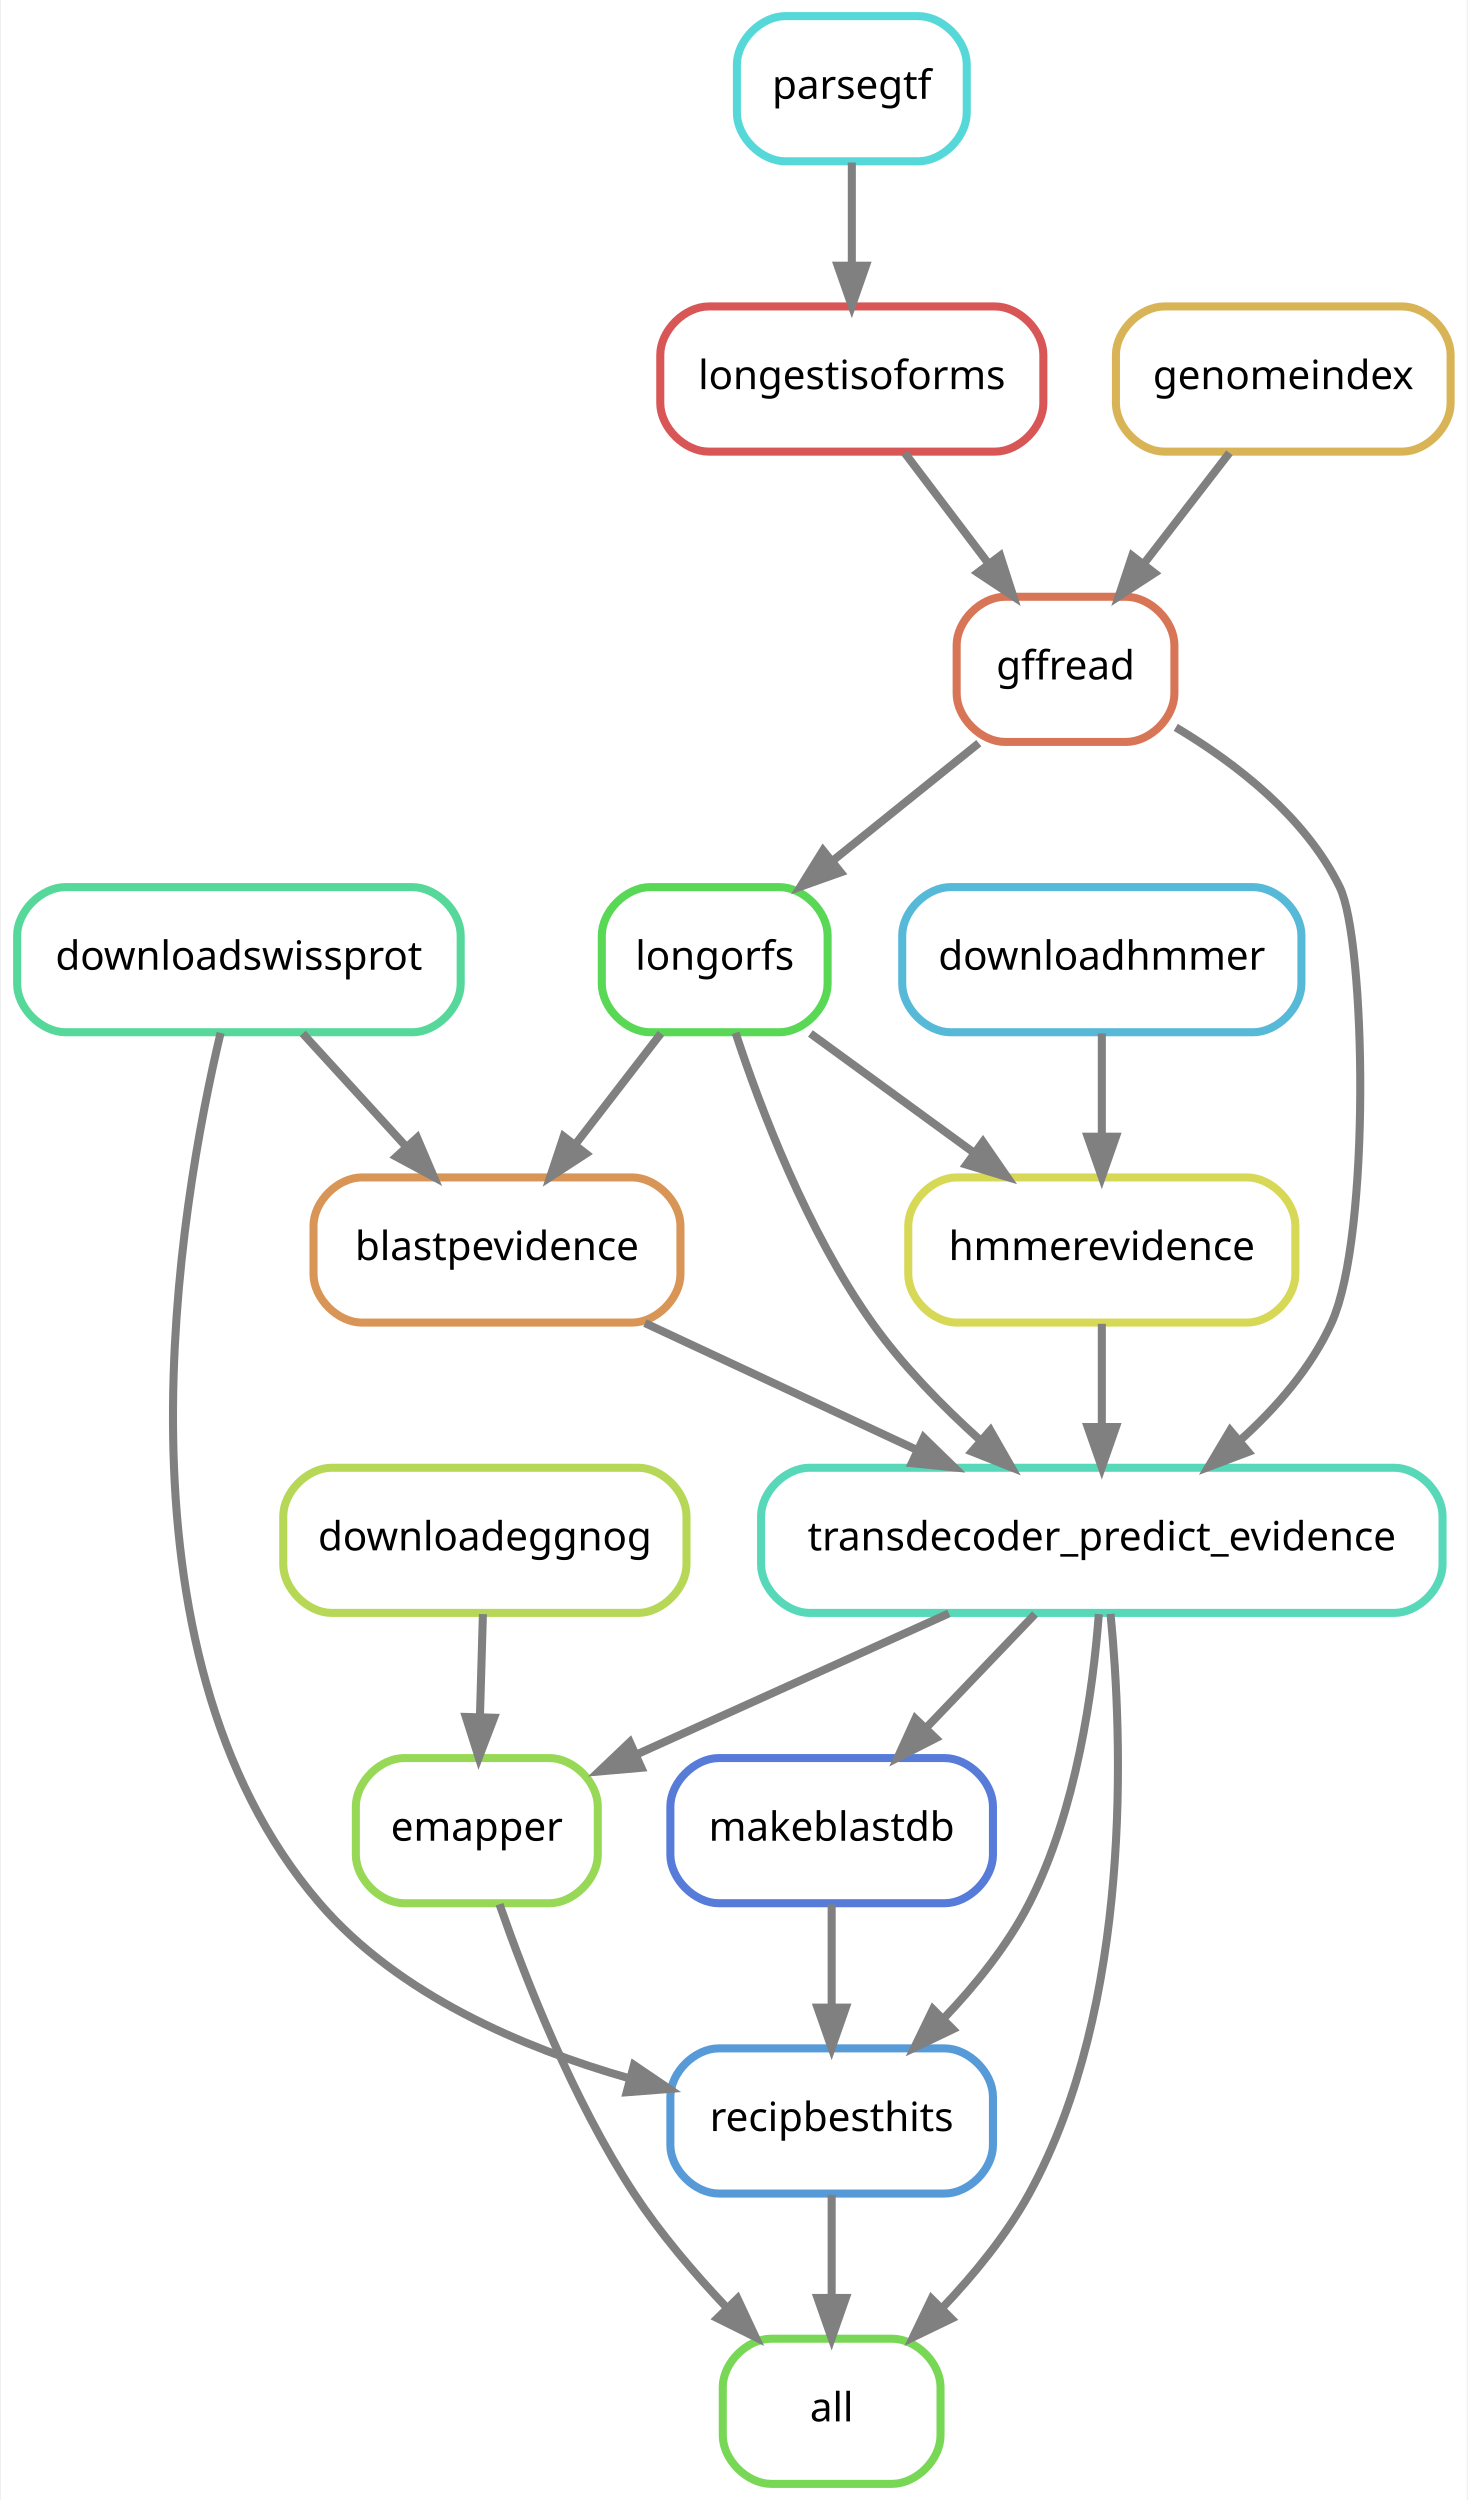
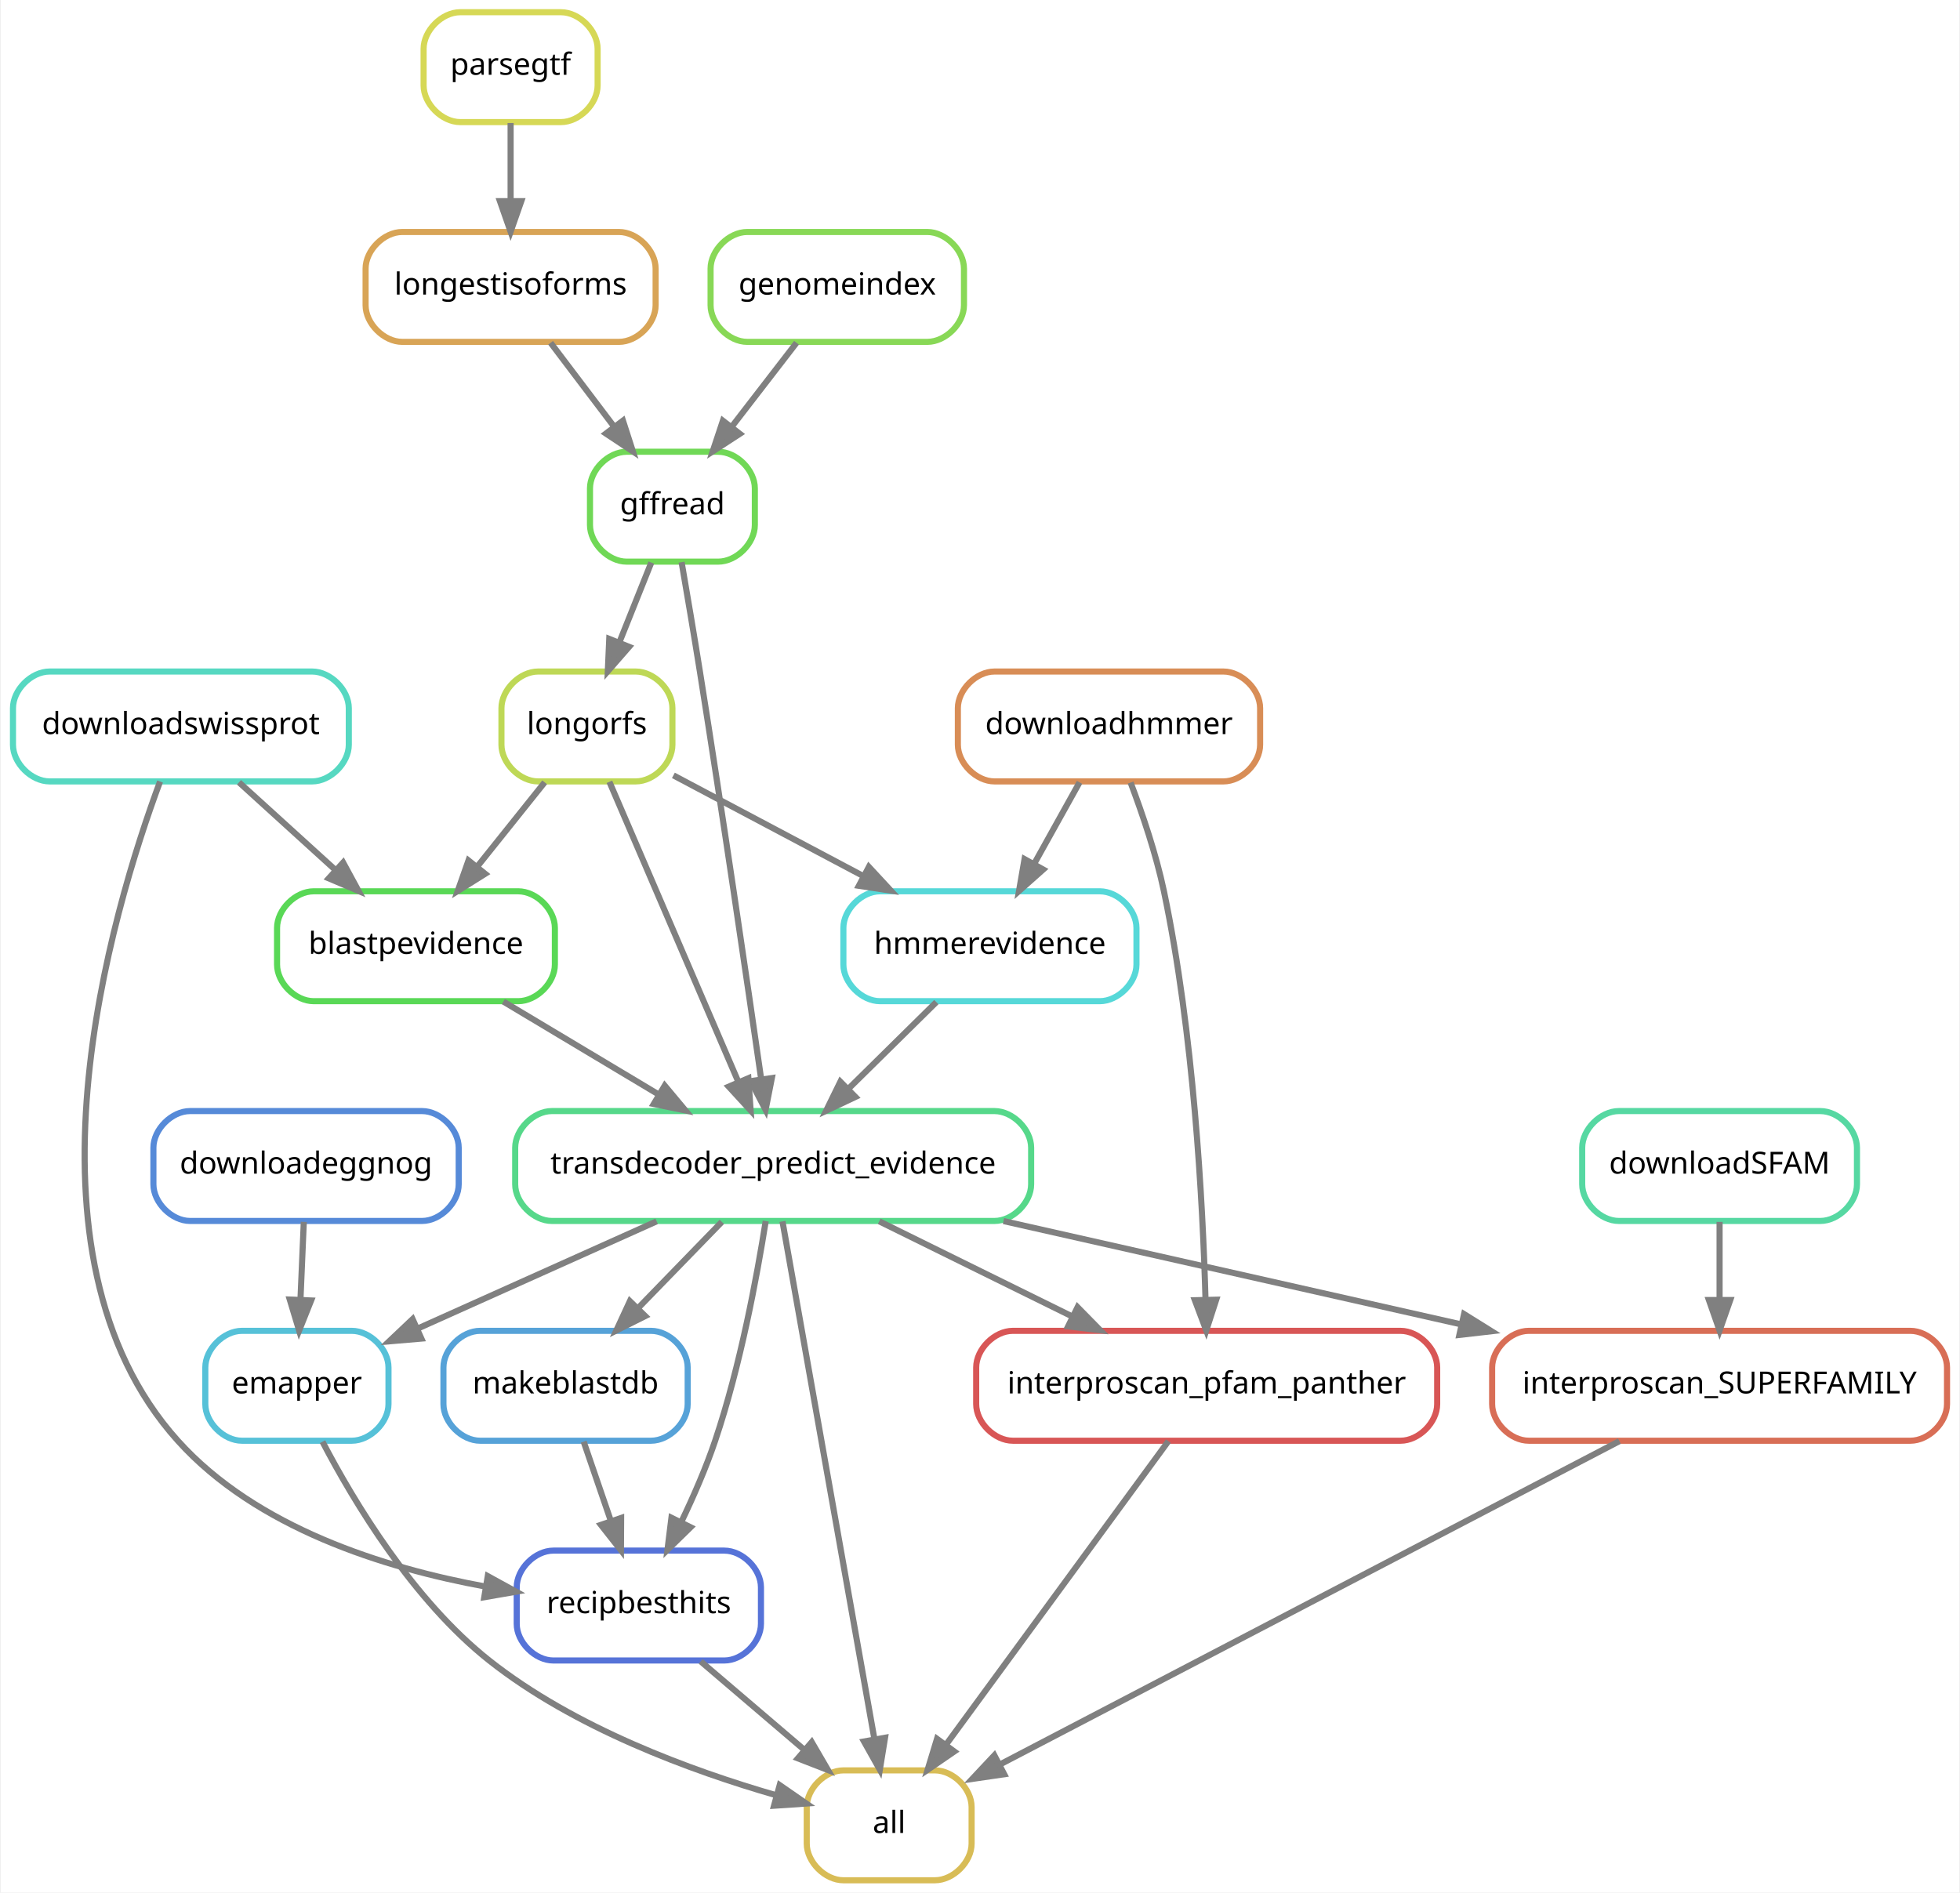
- <svg xmlns="http://www.w3.org/2000/svg" width="364pt" height="620pt" viewBox="0.00 0.00 363.50 620.00">
+ <svg xmlns="http://www.w3.org/2000/svg" width="642pt" height="620pt" viewBox="0.00 0.00 641.50 620.00">
  <g id="graph0" class="graph" transform="scale(1 1) rotate(0) translate(4 616)">
-     <polygon fill="white" stroke="transparent" points="-4,4 -4,-616 359.5,-616 359.5,4 -4,4" />
+     <polygon fill="white" stroke="transparent" points="-4,4 -4,-616 637.5,-616 637.5,4 -4,4" />
    <g id="node1" class="node">
-       <path fill="none" stroke="#78d856" stroke-width="2" d="M217,-36C217,-36 187,-36 187,-36 181,-36 175,-30 175,-24 175,-24 175,-12 175,-12 175,-6 181,0 187,0 187,0 217,0 217,0 223,0 229,-6 229,-12 229,-12 229,-24 229,-24 229,-30 223,-36 217,-36" />
-       <text text-anchor="middle" x="202" y="-15.5" font-family="sans" font-size="10.00">all</text>
+       <path fill="none" stroke="#d8bc56" stroke-width="2" d="M302,-36C302,-36 272,-36 272,-36 266,-36 260,-30 260,-24 260,-24 260,-12 260,-12 260,-6 266,0 272,0 272,0 302,0 302,0 308,0 314,-6 314,-12 314,-12 314,-24 314,-24 314,-30 308,-36 302,-36" />
+       <text text-anchor="middle" x="287" y="-15.5" font-family="sans" font-size="10.00">all</text>
    </g>
    <g id="node2" class="node">
-       <path fill="none" stroke="#56d8b9" stroke-width="2" d="M341.5,-252C341.5,-252 196.5,-252 196.5,-252 190.5,-252 184.5,-246 184.5,-240 184.5,-240 184.5,-228 184.5,-228 184.5,-222 190.5,-216 196.5,-216 196.5,-216 341.5,-216 341.5,-216 347.5,-216 353.5,-222 353.5,-228 353.5,-228 353.5,-240 353.5,-240 353.5,-246 347.5,-252 341.5,-252" />
-       <text text-anchor="middle" x="269" y="-231.5" font-family="sans" font-size="10.00">transdecoder_predict_evidence</text>
+       <path fill="none" stroke="#56d88a" stroke-width="2" d="M321.5,-252C321.5,-252 176.5,-252 176.5,-252 170.5,-252 164.5,-246 164.5,-240 164.5,-240 164.5,-228 164.5,-228 164.5,-222 170.5,-216 176.5,-216 176.5,-216 321.5,-216 321.5,-216 327.5,-216 333.5,-222 333.5,-228 333.5,-228 333.5,-240 333.5,-240 333.5,-246 327.5,-252 321.5,-252" />
+       <text text-anchor="middle" x="249" y="-231.5" font-family="sans" font-size="10.00">transdecoder_predict_evidence</text>
    </g>
    <g id="edge1" class="edge">
-       <path fill="none" stroke="grey" stroke-width="2" d="M271.16,-215.75C274.18,-184.84 276.72,-118.84 251,-72 245.37,-61.74 237.32,-51.91 229.37,-43.56" />
-       <polygon fill="grey" stroke="grey" stroke-width="2" points="231.71,-40.96 222.17,-36.35 226.76,-45.9 231.71,-40.96" />
+       <path fill="none" stroke="grey" stroke-width="2" d="M252.05,-215.85C258.63,-178.75 274.25,-90.81 282.19,-46.1" />
+       <polygon fill="grey" stroke="grey" stroke-width="2" points="285.64,-46.69 283.94,-36.23 278.75,-45.47 285.64,-46.69" />
    </g>
    <g id="node12" class="node">
-       <path fill="none" stroke="#97d856" stroke-width="2" d="M132,-180C132,-180 96,-180 96,-180 90,-180 84,-174 84,-168 84,-168 84,-156 84,-156 84,-150 90,-144 96,-144 96,-144 132,-144 132,-144 138,-144 144,-150 144,-156 144,-156 144,-168 144,-168 144,-174 138,-180 132,-180" />
-       <text text-anchor="middle" x="114" y="-159.5" font-family="sans" font-size="10.00">emapper</text>
+       <path fill="none" stroke="#56c1d8" stroke-width="2" d="M111,-180C111,-180 75,-180 75,-180 69,-180 63,-174 63,-168 63,-168 63,-156 63,-156 63,-150 69,-144 75,-144 75,-144 111,-144 111,-144 117,-144 123,-150 123,-156 123,-156 123,-168 123,-168 123,-174 117,-180 111,-180" />
+       <text text-anchor="middle" x="93" y="-159.5" font-family="sans" font-size="10.00">emapper</text>
+     </g>
+     <g id="edge18" class="edge">
+       <path fill="none" stroke="grey" stroke-width="2" d="M210.84,-215.88C187.03,-205.19 156.45,-191.47 132.41,-180.68" />
+       <polygon fill="grey" stroke="grey" stroke-width="2" points="133.77,-177.46 123.21,-176.56 130.9,-183.84 133.77,-177.46" />
+     </g>
+     <g id="node14" class="node">
+       <path fill="none" stroke="#5673d8" stroke-width="2" d="M233,-108C233,-108 177,-108 177,-108 171,-108 165,-102 165,-96 165,-96 165,-84 165,-84 165,-78 171,-72 177,-72 177,-72 233,-72 233,-72 239,-72 245,-78 245,-84 245,-84 245,-96 245,-96 245,-102 239,-108 233,-108" />
+       <text text-anchor="middle" x="205" y="-87.5" font-family="sans" font-size="10.00">recipbesthits</text>
+     </g>
+     <g id="edge20" class="edge">
+       <path fill="none" stroke="grey" stroke-width="2" d="M246.56,-215.96C243.69,-197.81 238.24,-168.4 230,-144 227.01,-135.13 222.94,-125.79 218.95,-117.47" />
+       <polygon fill="grey" stroke="grey" stroke-width="2" points="221.95,-115.65 214.38,-108.25 215.68,-118.76 221.95,-115.65" />
+     </g>
+     <g id="node15" class="node">
+       <path fill="none" stroke="#56a2d8" stroke-width="2" d="M209,-180C209,-180 153,-180 153,-180 147,-180 141,-174 141,-168 141,-168 141,-156 141,-156 141,-150 147,-144 153,-144 153,-144 209,-144 209,-144 215,-144 221,-150 221,-156 221,-156 221,-168 221,-168 221,-174 215,-180 209,-180" />
+       <text text-anchor="middle" x="181" y="-159.5" font-family="sans" font-size="10.00">makeblastdb</text>
+     </g>
+     <g id="edge23" class="edge">
+       <path fill="none" stroke="grey" stroke-width="2" d="M232.19,-215.7C223.87,-207.14 213.69,-196.66 204.61,-187.3" />
+       <polygon fill="grey" stroke="grey" stroke-width="2" points="207.09,-184.84 197.62,-180.1 202.07,-189.72 207.09,-184.84" />
+     </g>
+     <g id="node16" class="node">
+       <path fill="none" stroke="#d85656" stroke-width="2" d="M454.5,-180C454.5,-180 327.5,-180 327.5,-180 321.5,-180 315.5,-174 315.5,-168 315.5,-168 315.5,-156 315.5,-156 315.5,-150 321.5,-144 327.5,-144 327.5,-144 454.5,-144 454.5,-144 460.5,-144 466.5,-150 466.5,-156 466.5,-156 466.5,-168 466.5,-168 466.5,-174 460.5,-180 454.5,-180" />
+       <text text-anchor="middle" x="391" y="-159.5" font-family="sans" font-size="10.00">interproscan_pfam_panther</text>
+     </g>
+     <g id="edge24" class="edge">
+       <path fill="none" stroke="grey" stroke-width="2" d="M283.74,-215.88C302.82,-206.47 326.68,-194.71 347.05,-184.67" />
+       <polygon fill="grey" stroke="grey" stroke-width="2" points="348.71,-187.75 356.13,-180.19 345.61,-181.47 348.71,-187.75" />
+     </g>
+     <g id="node17" class="node">
+       <path fill="none" stroke="#d86e56" stroke-width="2" d="M621.5,-180C621.5,-180 496.5,-180 496.5,-180 490.5,-180 484.5,-174 484.5,-168 484.5,-168 484.5,-156 484.5,-156 484.5,-150 490.5,-144 496.5,-144 496.5,-144 621.5,-144 621.5,-144 627.5,-144 633.5,-150 633.5,-156 633.5,-156 633.5,-168 633.5,-168 633.5,-174 627.5,-180 621.5,-180" />
+       <text text-anchor="middle" x="559" y="-159.5" font-family="sans" font-size="10.00">interproscan_SUPERFAMILY</text>
+     </g>
+     <g id="edge26" class="edge">
+       <path fill="none" stroke="grey" stroke-width="2" d="M324.44,-215.97C369.78,-205.73 427.59,-192.67 474.47,-182.09" />
+       <polygon fill="grey" stroke="grey" stroke-width="2" points="475.31,-185.48 484.3,-179.87 473.77,-178.66 475.31,-185.48" />
+     </g>
+     <g id="node3" class="node">
+       <path fill="none" stroke="#70d856" stroke-width="2" d="M231,-468C231,-468 201,-468 201,-468 195,-468 189,-462 189,-456 189,-456 189,-444 189,-444 189,-438 195,-432 201,-432 201,-432 231,-432 231,-432 237,-432 243,-438 243,-444 243,-444 243,-456 243,-456 243,-462 237,-468 231,-468" />
+       <text text-anchor="middle" x="216" y="-447.5" font-family="sans" font-size="10.00">gffread</text>
+     </g>
+     <g id="edge6" class="edge">
+       <path fill="none" stroke="grey" stroke-width="2" d="M219.01,-431.83C220.8,-421.46 223.09,-407.98 225,-396 232.47,-349.11 240.48,-294.42 245.09,-262.37" />
+       <polygon fill="grey" stroke="grey" stroke-width="2" points="248.57,-262.81 246.52,-252.41 241.64,-261.81 248.57,-262.81" />
+     </g>
+     <g id="node7" class="node">
+       <path fill="none" stroke="#bed856" stroke-width="2" d="M204,-396C204,-396 172,-396 172,-396 166,-396 160,-390 160,-384 160,-384 160,-372 160,-372 160,-366 166,-360 172,-360 172,-360 204,-360 204,-360 210,-360 216,-366 216,-372 216,-372 216,-384 216,-384 216,-390 210,-396 204,-396" />
+       <text text-anchor="middle" x="188" y="-375.5" font-family="sans" font-size="10.00">longorfs</text>
+     </g>
+     <g id="edge13" class="edge">
+       <path fill="none" stroke="grey" stroke-width="2" d="M209.08,-431.7C205.93,-423.81 202.12,-414.3 198.62,-405.55" />
+       <polygon fill="grey" stroke="grey" stroke-width="2" points="201.81,-404.09 194.84,-396.1 195.31,-406.69 201.81,-404.09" />
+     </g>
+     <g id="node4" class="node">
+       <path fill="none" stroke="#d8a456" stroke-width="2" d="M198.5,-540C198.5,-540 127.5,-540 127.5,-540 121.5,-540 115.5,-534 115.5,-528 115.5,-528 115.5,-516 115.5,-516 115.5,-510 121.5,-504 127.5,-504 127.5,-504 198.5,-504 198.5,-504 204.5,-504 210.5,-510 210.5,-516 210.5,-516 210.5,-528 210.5,-528 210.5,-534 204.5,-540 198.5,-540" />
+       <text text-anchor="middle" x="163" y="-519.5" font-family="sans" font-size="10.00">longestisoforms</text>
+     </g>
+     <g id="edge10" class="edge">
+       <path fill="none" stroke="grey" stroke-width="2" d="M176.1,-503.7C182.39,-495.39 190.05,-485.28 196.96,-476.14" />
+       <polygon fill="grey" stroke="grey" stroke-width="2" points="199.8,-478.19 203.05,-468.1 194.22,-473.96 199.8,-478.19" />
+     </g>
+     <g id="node5" class="node">
+       <path fill="none" stroke="#d6d856" stroke-width="2" d="M179.5,-612C179.5,-612 146.5,-612 146.5,-612 140.5,-612 134.5,-606 134.5,-600 134.5,-600 134.5,-588 134.5,-588 134.5,-582 140.5,-576 146.5,-576 146.5,-576 179.5,-576 179.5,-576 185.5,-576 191.5,-582 191.5,-588 191.5,-588 191.5,-600 191.5,-600 191.5,-606 185.5,-612 179.5,-612" />
+       <text text-anchor="middle" x="163" y="-591.5" font-family="sans" font-size="10.00">parsegtf</text>
+     </g>
+     <g id="edge12" class="edge">
+       <path fill="none" stroke="grey" stroke-width="2" d="M163,-575.7C163,-567.98 163,-558.71 163,-550.11" />
+       <polygon fill="grey" stroke="grey" stroke-width="2" points="166.5,-550.1 163,-540.1 159.5,-550.1 166.5,-550.1" />
+     </g>
+     <g id="node6" class="node">
+       <path fill="none" stroke="#88d856" stroke-width="2" d="M299.5,-540C299.5,-540 240.5,-540 240.5,-540 234.5,-540 228.5,-534 228.5,-528 228.5,-528 228.5,-516 228.5,-516 228.5,-510 234.5,-504 240.5,-504 240.5,-504 299.5,-504 299.5,-504 305.5,-504 311.5,-510 311.5,-516 311.5,-516 311.5,-528 311.5,-528 311.5,-534 305.5,-540 299.5,-540" />
+       <text text-anchor="middle" x="270" y="-519.5" font-family="sans" font-size="10.00">genomeindex</text>
+     </g>
+     <g id="edge11" class="edge">
+       <path fill="none" stroke="grey" stroke-width="2" d="M256.65,-503.7C250.24,-495.39 242.44,-485.28 235.39,-476.14" />
+       <polygon fill="grey" stroke="grey" stroke-width="2" points="238.07,-473.88 229.19,-468.1 232.53,-478.16 238.07,-473.88" />
+     </g>
+     <g id="edge7" class="edge">
+       <path fill="none" stroke="grey" stroke-width="2" d="M195.36,-359.87C205.85,-335.46 225.19,-290.43 237.56,-261.64" />
+       <polygon fill="grey" stroke="grey" stroke-width="2" points="240.88,-262.76 241.62,-252.19 234.45,-260 240.88,-262.76" />
+     </g>
+     <g id="node8" class="node">
+       <path fill="none" stroke="#56d8d8" stroke-width="2" d="M356,-324C356,-324 284,-324 284,-324 278,-324 272,-318 272,-312 272,-312 272,-300 272,-300 272,-294 278,-288 284,-288 284,-288 356,-288 356,-288 362,-288 368,-294 368,-300 368,-300 368,-312 368,-312 368,-318 362,-324 356,-324" />
+       <text text-anchor="middle" x="320" y="-303.5" font-family="sans" font-size="10.00">hmmerevidence</text>
+     </g>
+     <g id="edge14" class="edge">
+       <path fill="none" stroke="grey" stroke-width="2" d="M216.32,-361.98C234.45,-352.37 258.29,-339.73 278.53,-328.99" />
+       <polygon fill="grey" stroke="grey" stroke-width="2" points="280.35,-331.99 287.55,-324.21 277.07,-325.8 280.35,-331.99" />
+     </g>
+     <g id="node10" class="node">
+       <path fill="none" stroke="#59d856" stroke-width="2" d="M165.5,-324C165.5,-324 98.5,-324 98.5,-324 92.5,-324 86.5,-318 86.5,-312 86.5,-312 86.5,-300 86.5,-300 86.5,-294 92.5,-288 98.5,-288 98.5,-288 165.5,-288 165.5,-288 171.5,-288 177.5,-294 177.5,-300 177.5,-300 177.5,-312 177.5,-312 177.5,-318 171.5,-324 165.5,-324" />
+       <text text-anchor="middle" x="132" y="-303.5" font-family="sans" font-size="10.00">blastpevidence</text>
    </g>
    <g id="edge16" class="edge">
-       <path fill="none" stroke="grey" stroke-width="2" d="M231.08,-215.88C207.5,-205.23 177.24,-191.56 153.39,-180.79" />
-       <polygon fill="grey" stroke="grey" stroke-width="2" points="154.82,-177.59 144.27,-176.67 151.94,-183.97 154.82,-177.59" />
+       <path fill="none" stroke="grey" stroke-width="2" d="M174.16,-359.7C167.51,-351.39 159.42,-341.28 152.11,-332.14" />
+       <polygon fill="grey" stroke="grey" stroke-width="2" points="154.66,-329.73 145.68,-324.1 149.2,-334.1 154.66,-329.73" />
    </g>
-     <g id="node14" class="node">
-       <path fill="none" stroke="#569ad8" stroke-width="2" d="M230,-108C230,-108 174,-108 174,-108 168,-108 162,-102 162,-96 162,-96 162,-84 162,-84 162,-78 168,-72 174,-72 174,-72 230,-72 230,-72 236,-72 242,-78 242,-84 242,-84 242,-96 242,-96 242,-102 236,-108 230,-108" />
-       <text text-anchor="middle" x="202" y="-87.5" font-family="sans" font-size="10.00">recipbesthits</text>
+     <g id="edge8" class="edge">
+       <path fill="none" stroke="grey" stroke-width="2" d="M302.45,-287.7C293.77,-279.14 283.14,-268.66 273.65,-259.3" />
+       <polygon fill="grey" stroke="grey" stroke-width="2" points="275.93,-256.63 266.35,-252.1 271.01,-261.62 275.93,-256.63" />
    </g>
-     <g id="edge18" class="edge">
-       <path fill="none" stroke="grey" stroke-width="2" d="M268.26,-215.7C266.85,-197.07 262.77,-167.02 251,-144 245.67,-133.58 237.7,-123.71 229.74,-115.37" />
-       <polygon fill="grey" stroke="grey" stroke-width="2" points="232.06,-112.74 222.5,-108.17 227.12,-117.71 232.06,-112.74" />
+     <g id="node9" class="node">
+       <path fill="none" stroke="#d88d56" stroke-width="2" d="M396.5,-396C396.5,-396 321.5,-396 321.5,-396 315.5,-396 309.5,-390 309.5,-384 309.5,-384 309.5,-372 309.5,-372 309.5,-366 315.5,-360 321.5,-360 321.5,-360 396.5,-360 396.5,-360 402.5,-360 408.5,-366 408.5,-372 408.5,-372 408.5,-384 408.5,-384 408.5,-390 402.5,-396 396.5,-396" />
+       <text text-anchor="middle" x="359" y="-375.5" font-family="sans" font-size="10.00">downloadhmmer</text>
    </g>
-     <g id="node15" class="node">
-       <path fill="none" stroke="#567bd8" stroke-width="2" d="M230,-180C230,-180 174,-180 174,-180 168,-180 162,-174 162,-168 162,-168 162,-156 162,-156 162,-150 168,-144 174,-144 174,-144 230,-144 230,-144 236,-144 242,-150 242,-156 242,-156 242,-168 242,-168 242,-174 236,-180 230,-180" />
-       <text text-anchor="middle" x="202" y="-159.5" font-family="sans" font-size="10.00">makeblastdb</text>
+     <g id="edge15" class="edge">
+       <path fill="none" stroke="grey" stroke-width="2" d="M349.36,-359.7C344.87,-351.64 339.44,-341.89 334.48,-332.98" />
+       <polygon fill="grey" stroke="grey" stroke-width="2" points="337.45,-331.14 329.53,-324.1 331.34,-334.54 337.45,-331.14" />
+     </g>
+     <g id="edge25" class="edge">
+       <path fill="none" stroke="grey" stroke-width="2" d="M366.08,-359.63C369.94,-349.42 374.44,-336.17 377,-324 386.74,-277.62 389.72,-222.36 390.62,-190.12" />
+       <polygon fill="grey" stroke="grey" stroke-width="2" points="394.12,-190.2 390.86,-180.12 387.13,-190.03 394.12,-190.2" />
+     </g>
+     <g id="edge9" class="edge">
+       <path fill="none" stroke="grey" stroke-width="2" d="M160.62,-287.88C175.92,-278.72 194.94,-267.34 211.42,-257.48" />
+       <polygon fill="grey" stroke="grey" stroke-width="2" points="213.48,-260.33 220.27,-252.19 209.89,-254.32 213.48,-260.33" />
+     </g>
+     <g id="node11" class="node">
+       <path fill="none" stroke="#56d8c1" stroke-width="2" d="M98,-396C98,-396 12,-396 12,-396 6,-396 0,-390 0,-384 0,-384 0,-372 0,-372 0,-366 6,-360 12,-360 12,-360 98,-360 98,-360 104,-360 110,-366 110,-372 110,-372 110,-384 110,-384 110,-390 104,-396 98,-396" />
+       <text text-anchor="middle" x="55" y="-375.5" font-family="sans" font-size="10.00">downloadswissprot</text>
+     </g>
+     <g id="edge17" class="edge">
+       <path fill="none" stroke="grey" stroke-width="2" d="M74.03,-359.7C83.54,-351.05 95.21,-340.45 105.57,-331.03" />
+       <polygon fill="grey" stroke="grey" stroke-width="2" points="108.14,-333.42 113.19,-324.1 103.43,-328.24 108.14,-333.42" />
    </g>
    <g id="edge21" class="edge">
-       <path fill="none" stroke="grey" stroke-width="2" d="M252.44,-215.7C244.32,-207.22 234.41,-196.86 225.53,-187.58" />
-       <polygon fill="grey" stroke="grey" stroke-width="2" points="227.81,-184.91 218.37,-180.1 222.76,-189.75 227.81,-184.91" />
+       <path fill="none" stroke="grey" stroke-width="2" d="M48.18,-359.97C32.38,-317.43 -1.32,-205.5 54,-144 79.68,-115.45 121.64,-102.28 154.82,-96.21" />
+       <polygon fill="grey" stroke="grey" stroke-width="2" points="155.52,-99.64 164.81,-94.54 154.37,-92.73 155.52,-99.64" />
    </g>
-     <g id="node3" class="node">
-       <path fill="none" stroke="#d87556" stroke-width="2" d="M275,-468C275,-468 245,-468 245,-468 239,-468 233,-462 233,-456 233,-456 233,-444 233,-444 233,-438 239,-432 245,-432 245,-432 275,-432 275,-432 281,-432 287,-438 287,-444 287,-444 287,-456 287,-456 287,-462 281,-468 275,-468" />
-       <text text-anchor="middle" x="260" y="-447.5" font-family="sans" font-size="10.00">gffread</text>
+     <g id="edge2" class="edge">
+       <path fill="none" stroke="grey" stroke-width="2" d="M101.38,-143.68C111.72,-123.9 131.06,-91.74 156,-72 183.84,-49.96 222.07,-35.9 250.05,-27.84" />
+       <polygon fill="grey" stroke="grey" stroke-width="2" points="251.14,-31.17 259.85,-25.14 249.28,-24.42 251.14,-31.17" />
+     </g>
+     <g id="node13" class="node">
+       <path fill="none" stroke="#568ad8" stroke-width="2" d="M134,-252C134,-252 58,-252 58,-252 52,-252 46,-246 46,-240 46,-240 46,-228 46,-228 46,-222 52,-216 58,-216 58,-216 134,-216 134,-216 140,-216 146,-222 146,-228 146,-228 146,-240 146,-240 146,-246 140,-252 134,-252" />
+       <text text-anchor="middle" x="96" y="-231.5" font-family="sans" font-size="10.00">downloadeggnog</text>
+     </g>
+     <g id="edge19" class="edge">
+       <path fill="none" stroke="grey" stroke-width="2" d="M95.26,-215.7C94.93,-207.98 94.53,-198.71 94.16,-190.11" />
+       <polygon fill="grey" stroke="grey" stroke-width="2" points="97.66,-189.95 93.73,-180.1 90.66,-190.25 97.66,-189.95" />
+     </g>
+     <g id="edge3" class="edge">
+       <path fill="none" stroke="grey" stroke-width="2" d="M225.27,-71.7C235.5,-62.97 248.06,-52.24 259.18,-42.75" />
+       <polygon fill="grey" stroke="grey" stroke-width="2" points="261.63,-45.26 266.96,-36.1 257.09,-39.94 261.63,-45.26" />
+     </g>
+     <g id="edge22" class="edge">
+       <path fill="none" stroke="grey" stroke-width="2" d="M186.93,-143.7C189.61,-135.9 192.83,-126.51 195.8,-117.83" />
+       <polygon fill="grey" stroke="grey" stroke-width="2" points="199.2,-118.7 199.14,-108.1 192.58,-116.43 199.2,-118.7" />
    </g>
    <g id="edge4" class="edge">
-       <path fill="none" stroke="grey" stroke-width="2" d="M287.34,-435.62C302.33,-426.67 319.53,-413.35 328,-396 334.45,-382.79 335.8,-309.66 326,-288 320.91,-276.75 312.19,-266.77 303.08,-258.6" />
-       <polygon fill="grey" stroke="grey" stroke-width="2" points="305.32,-255.91 295.4,-252.17 300.82,-261.27 305.32,-255.91" />
-     </g>
-     <g id="node7" class="node">
-       <path fill="none" stroke="#59d856" stroke-width="2" d="M189,-396C189,-396 157,-396 157,-396 151,-396 145,-390 145,-384 145,-384 145,-372 145,-372 145,-366 151,-360 157,-360 157,-360 189,-360 189,-360 195,-360 201,-366 201,-372 201,-372 201,-384 201,-384 201,-390 195,-396 189,-396" />
-       <text text-anchor="middle" x="173" y="-375.5" font-family="sans" font-size="10.00">longorfs</text>
-     </g>
-     <g id="edge11" class="edge">
-       <path fill="none" stroke="grey" stroke-width="2" d="M238.49,-431.7C227.54,-422.88 214.05,-412.03 202.18,-402.47" />
-       <polygon fill="grey" stroke="grey" stroke-width="2" points="204.24,-399.65 194.26,-396.1 199.86,-405.1 204.24,-399.65" />
-     </g>
-     <g id="node4" class="node">
-       <path fill="none" stroke="#d85656" stroke-width="2" d="M242.5,-540C242.5,-540 171.5,-540 171.5,-540 165.5,-540 159.5,-534 159.5,-528 159.5,-528 159.5,-516 159.5,-516 159.5,-510 165.5,-504 171.5,-504 171.5,-504 242.5,-504 242.5,-504 248.5,-504 254.5,-510 254.5,-516 254.5,-516 254.5,-528 254.5,-528 254.5,-534 248.5,-540 242.5,-540" />
-       <text text-anchor="middle" x="207" y="-519.5" font-family="sans" font-size="10.00">longestisoforms</text>
-     </g>
-     <g id="edge8" class="edge">
-       <path fill="none" stroke="grey" stroke-width="2" d="M220.1,-503.7C226.39,-495.39 234.05,-485.28 240.96,-476.14" />
-       <polygon fill="grey" stroke="grey" stroke-width="2" points="243.8,-478.19 247.05,-468.1 238.22,-473.96 243.8,-478.19" />
-     </g>
-     <g id="node5" class="node">
-       <path fill="none" stroke="#56d8d8" stroke-width="2" d="M223.5,-612C223.5,-612 190.5,-612 190.5,-612 184.5,-612 178.5,-606 178.5,-600 178.5,-600 178.5,-588 178.5,-588 178.5,-582 184.5,-576 190.5,-576 190.5,-576 223.5,-576 223.5,-576 229.5,-576 235.5,-582 235.5,-588 235.5,-588 235.5,-600 235.5,-600 235.5,-606 229.5,-612 223.5,-612" />
-       <text text-anchor="middle" x="207" y="-591.5" font-family="sans" font-size="10.00">parsegtf</text>
-     </g>
-     <g id="edge10" class="edge">
-       <path fill="none" stroke="grey" stroke-width="2" d="M207,-575.7C207,-567.98 207,-558.71 207,-550.11" />
-       <polygon fill="grey" stroke="grey" stroke-width="2" points="210.5,-550.1 207,-540.1 203.5,-550.1 210.5,-550.1" />
-     </g>
-     <g id="node6" class="node">
-       <path fill="none" stroke="#d8b456" stroke-width="2" d="M343.5,-540C343.5,-540 284.5,-540 284.5,-540 278.5,-540 272.5,-534 272.5,-528 272.5,-528 272.5,-516 272.5,-516 272.5,-510 278.5,-504 284.5,-504 284.5,-504 343.5,-504 343.5,-504 349.5,-504 355.5,-510 355.5,-516 355.5,-516 355.5,-528 355.5,-528 355.5,-534 349.5,-540 343.5,-540" />
-       <text text-anchor="middle" x="314" y="-519.5" font-family="sans" font-size="10.00">genomeindex</text>
-     </g>
-     <g id="edge9" class="edge">
-       <path fill="none" stroke="grey" stroke-width="2" d="M300.65,-503.7C294.24,-495.39 286.44,-485.28 279.39,-476.14" />
-       <polygon fill="grey" stroke="grey" stroke-width="2" points="282.07,-473.88 273.19,-468.1 276.53,-478.16 282.07,-473.88" />
+       <path fill="none" stroke="grey" stroke-width="2" d="M378.46,-143.87C360.34,-119.14 326.73,-73.24 305.68,-44.51" />
+       <polygon fill="grey" stroke="grey" stroke-width="2" points="308.32,-42.19 299.59,-36.19 302.67,-46.33 308.32,-42.19" />
    </g>
    <g id="edge5" class="edge">
-       <path fill="none" stroke="grey" stroke-width="2" d="M178.17,-359.86C184.34,-341.11 195.89,-310.7 212,-288 219.52,-277.41 229.42,-267.31 238.86,-258.81" />
-       <polygon fill="grey" stroke="grey" stroke-width="2" points="241.36,-261.28 246.62,-252.08 236.77,-255.99 241.36,-261.28" />
+       <path fill="none" stroke="grey" stroke-width="2" d="M526.19,-143.87C475.01,-117.15 376.51,-65.73 323.28,-37.94" />
+       <polygon fill="grey" stroke="grey" stroke-width="2" points="324.68,-34.73 314.2,-33.2 321.45,-40.93 324.68,-34.73" />
    </g>
-     <g id="node8" class="node">
-       <path fill="none" stroke="#d6d856" stroke-width="2" d="M305,-324C305,-324 233,-324 233,-324 227,-324 221,-318 221,-312 221,-312 221,-300 221,-300 221,-294 227,-288 233,-288 233,-288 305,-288 305,-288 311,-288 317,-294 317,-300 317,-300 317,-312 317,-312 317,-318 311,-324 305,-324" />
-       <text text-anchor="middle" x="269" y="-303.5" font-family="sans" font-size="10.00">hmmerevidence</text>
+     <g id="node18" class="node">
+       <path fill="none" stroke="#56d8a2" stroke-width="2" d="M592,-252C592,-252 526,-252 526,-252 520,-252 514,-246 514,-240 514,-240 514,-228 514,-228 514,-222 520,-216 526,-216 526,-216 592,-216 592,-216 598,-216 604,-222 604,-228 604,-228 604,-240 604,-240 604,-246 598,-252 592,-252" />
+       <text text-anchor="middle" x="559" y="-231.5" font-family="sans" font-size="10.00">downloadSFAM</text>
    </g>
-     <g id="edge12" class="edge">
-       <path fill="none" stroke="grey" stroke-width="2" d="M196.73,-359.7C208.94,-350.8 223.99,-339.82 237.18,-330.2" />
-       <polygon fill="grey" stroke="grey" stroke-width="2" points="239.52,-332.82 245.54,-324.1 235.4,-327.17 239.52,-332.82" />
-     </g>
-     <g id="node10" class="node">
-       <path fill="none" stroke="#d89556" stroke-width="2" d="M152.5,-324C152.5,-324 85.5,-324 85.5,-324 79.5,-324 73.5,-318 73.5,-312 73.5,-312 73.5,-300 73.5,-300 73.5,-294 79.5,-288 85.5,-288 85.5,-288 152.5,-288 152.5,-288 158.5,-288 164.5,-294 164.5,-300 164.5,-300 164.5,-312 164.5,-312 164.5,-318 158.5,-324 152.5,-324" />
-       <text text-anchor="middle" x="119" y="-303.5" font-family="sans" font-size="10.00">blastpevidence</text>
-     </g>
-     <g id="edge14" class="edge">
-       <path fill="none" stroke="grey" stroke-width="2" d="M159.65,-359.7C153.24,-351.39 145.44,-341.28 138.39,-332.14" />
-       <polygon fill="grey" stroke="grey" stroke-width="2" points="141.07,-329.88 132.19,-324.1 135.53,-334.16 141.07,-329.88" />
-     </g>
-     <g id="edge6" class="edge">
-       <path fill="none" stroke="grey" stroke-width="2" d="M269,-287.7C269,-279.98 269,-270.71 269,-262.11" />
-       <polygon fill="grey" stroke="grey" stroke-width="2" points="272.5,-262.1 269,-252.1 265.5,-262.1 272.5,-262.1" />
-     </g>
-     <g id="node9" class="node">
-       <path fill="none" stroke="#56b9d8" stroke-width="2" d="M306.5,-396C306.5,-396 231.5,-396 231.5,-396 225.5,-396 219.5,-390 219.5,-384 219.5,-384 219.5,-372 219.5,-372 219.5,-366 225.5,-360 231.5,-360 231.5,-360 306.5,-360 306.5,-360 312.5,-360 318.5,-366 318.5,-372 318.5,-372 318.5,-384 318.5,-384 318.5,-390 312.5,-396 306.5,-396" />
-       <text text-anchor="middle" x="269" y="-375.5" font-family="sans" font-size="10.00">downloadhmmer</text>
-     </g>
-     <g id="edge13" class="edge">
-       <path fill="none" stroke="grey" stroke-width="2" d="M269,-359.7C269,-351.98 269,-342.71 269,-334.11" />
-       <polygon fill="grey" stroke="grey" stroke-width="2" points="272.5,-334.1 269,-324.1 265.5,-334.1 272.5,-334.1" />
-     </g>
-     <g id="edge7" class="edge">
-       <path fill="none" stroke="grey" stroke-width="2" d="M155.69,-287.88C176.02,-278.39 201.47,-266.51 223.1,-256.42" />
-       <polygon fill="grey" stroke="grey" stroke-width="2" points="224.84,-259.47 232.43,-252.07 221.88,-253.13 224.84,-259.47" />
-     </g>
-     <g id="node11" class="node">
-       <path fill="none" stroke="#56d89a" stroke-width="2" d="M98,-396C98,-396 12,-396 12,-396 6,-396 0,-390 0,-384 0,-384 0,-372 0,-372 0,-366 6,-360 12,-360 12,-360 98,-360 98,-360 104,-360 110,-366 110,-372 110,-372 110,-384 110,-384 110,-390 104,-396 98,-396" />
-       <text text-anchor="middle" x="55" y="-375.5" font-family="sans" font-size="10.00">downloadswissprot</text>
-     </g>
-     <g id="edge15" class="edge">
-       <path fill="none" stroke="grey" stroke-width="2" d="M70.82,-359.7C78.57,-351.22 88.04,-340.86 96.52,-331.58" />
-       <polygon fill="grey" stroke="grey" stroke-width="2" points="99.2,-333.85 103.36,-324.1 94.03,-329.12 99.2,-333.85" />
-     </g>
-     <g id="edge19" class="edge">
-       <path fill="none" stroke="grey" stroke-width="2" d="M50.46,-359.84C40.36,-317.47 21,-206.8 75,-144 94.54,-121.27 125.44,-108.09 151.86,-100.56" />
-       <polygon fill="grey" stroke="grey" stroke-width="2" points="152.97,-103.89 161.74,-97.94 151.17,-97.12 152.97,-103.89" />
-     </g>
-     <g id="edge2" class="edge">
-       <path fill="none" stroke="grey" stroke-width="2" d="M119.62,-143.75C126.1,-125.16 137.85,-95.15 153,-72 159.52,-62.05 167.94,-52.19 175.96,-43.72" />
-       <polygon fill="grey" stroke="grey" stroke-width="2" points="178.65,-45.97 183.14,-36.37 173.65,-41.08 178.65,-45.97" />
-     </g>
-     <g id="node13" class="node">
-       <path fill="none" stroke="#b6d856" stroke-width="2" d="M154,-252C154,-252 78,-252 78,-252 72,-252 66,-246 66,-240 66,-240 66,-228 66,-228 66,-222 72,-216 78,-216 78,-216 154,-216 154,-216 160,-216 166,-222 166,-228 166,-228 166,-240 166,-240 166,-246 160,-252 154,-252" />
-       <text text-anchor="middle" x="116" y="-231.5" font-family="sans" font-size="10.00">downloadeggnog</text>
-     </g>
-     <g id="edge17" class="edge">
-       <path fill="none" stroke="grey" stroke-width="2" d="M115.51,-215.7C115.29,-207.98 115.02,-198.71 114.77,-190.11" />
-       <polygon fill="grey" stroke="grey" stroke-width="2" points="118.27,-190 114.49,-180.1 111.28,-190.2 118.27,-190" />
-     </g>
-     <g id="edge3" class="edge">
-       <path fill="none" stroke="grey" stroke-width="2" d="M202,-71.7C202,-63.98 202,-54.71 202,-46.11" />
-       <polygon fill="grey" stroke="grey" stroke-width="2" points="205.5,-46.1 202,-36.1 198.5,-46.1 205.5,-46.1" />
-     </g>
-     <g id="edge20" class="edge">
-       <path fill="none" stroke="grey" stroke-width="2" d="M202,-143.7C202,-135.98 202,-126.71 202,-118.11" />
-       <polygon fill="grey" stroke="grey" stroke-width="2" points="205.5,-118.1 202,-108.1 198.5,-118.1 205.5,-118.1" />
+     <g id="edge27" class="edge">
+       <path fill="none" stroke="grey" stroke-width="2" d="M559,-215.7C559,-207.98 559,-198.71 559,-190.11" />
+       <polygon fill="grey" stroke="grey" stroke-width="2" points="562.5,-190.1 559,-180.1 555.5,-190.1 562.5,-190.1" />
    </g>
  </g>
</svg>
